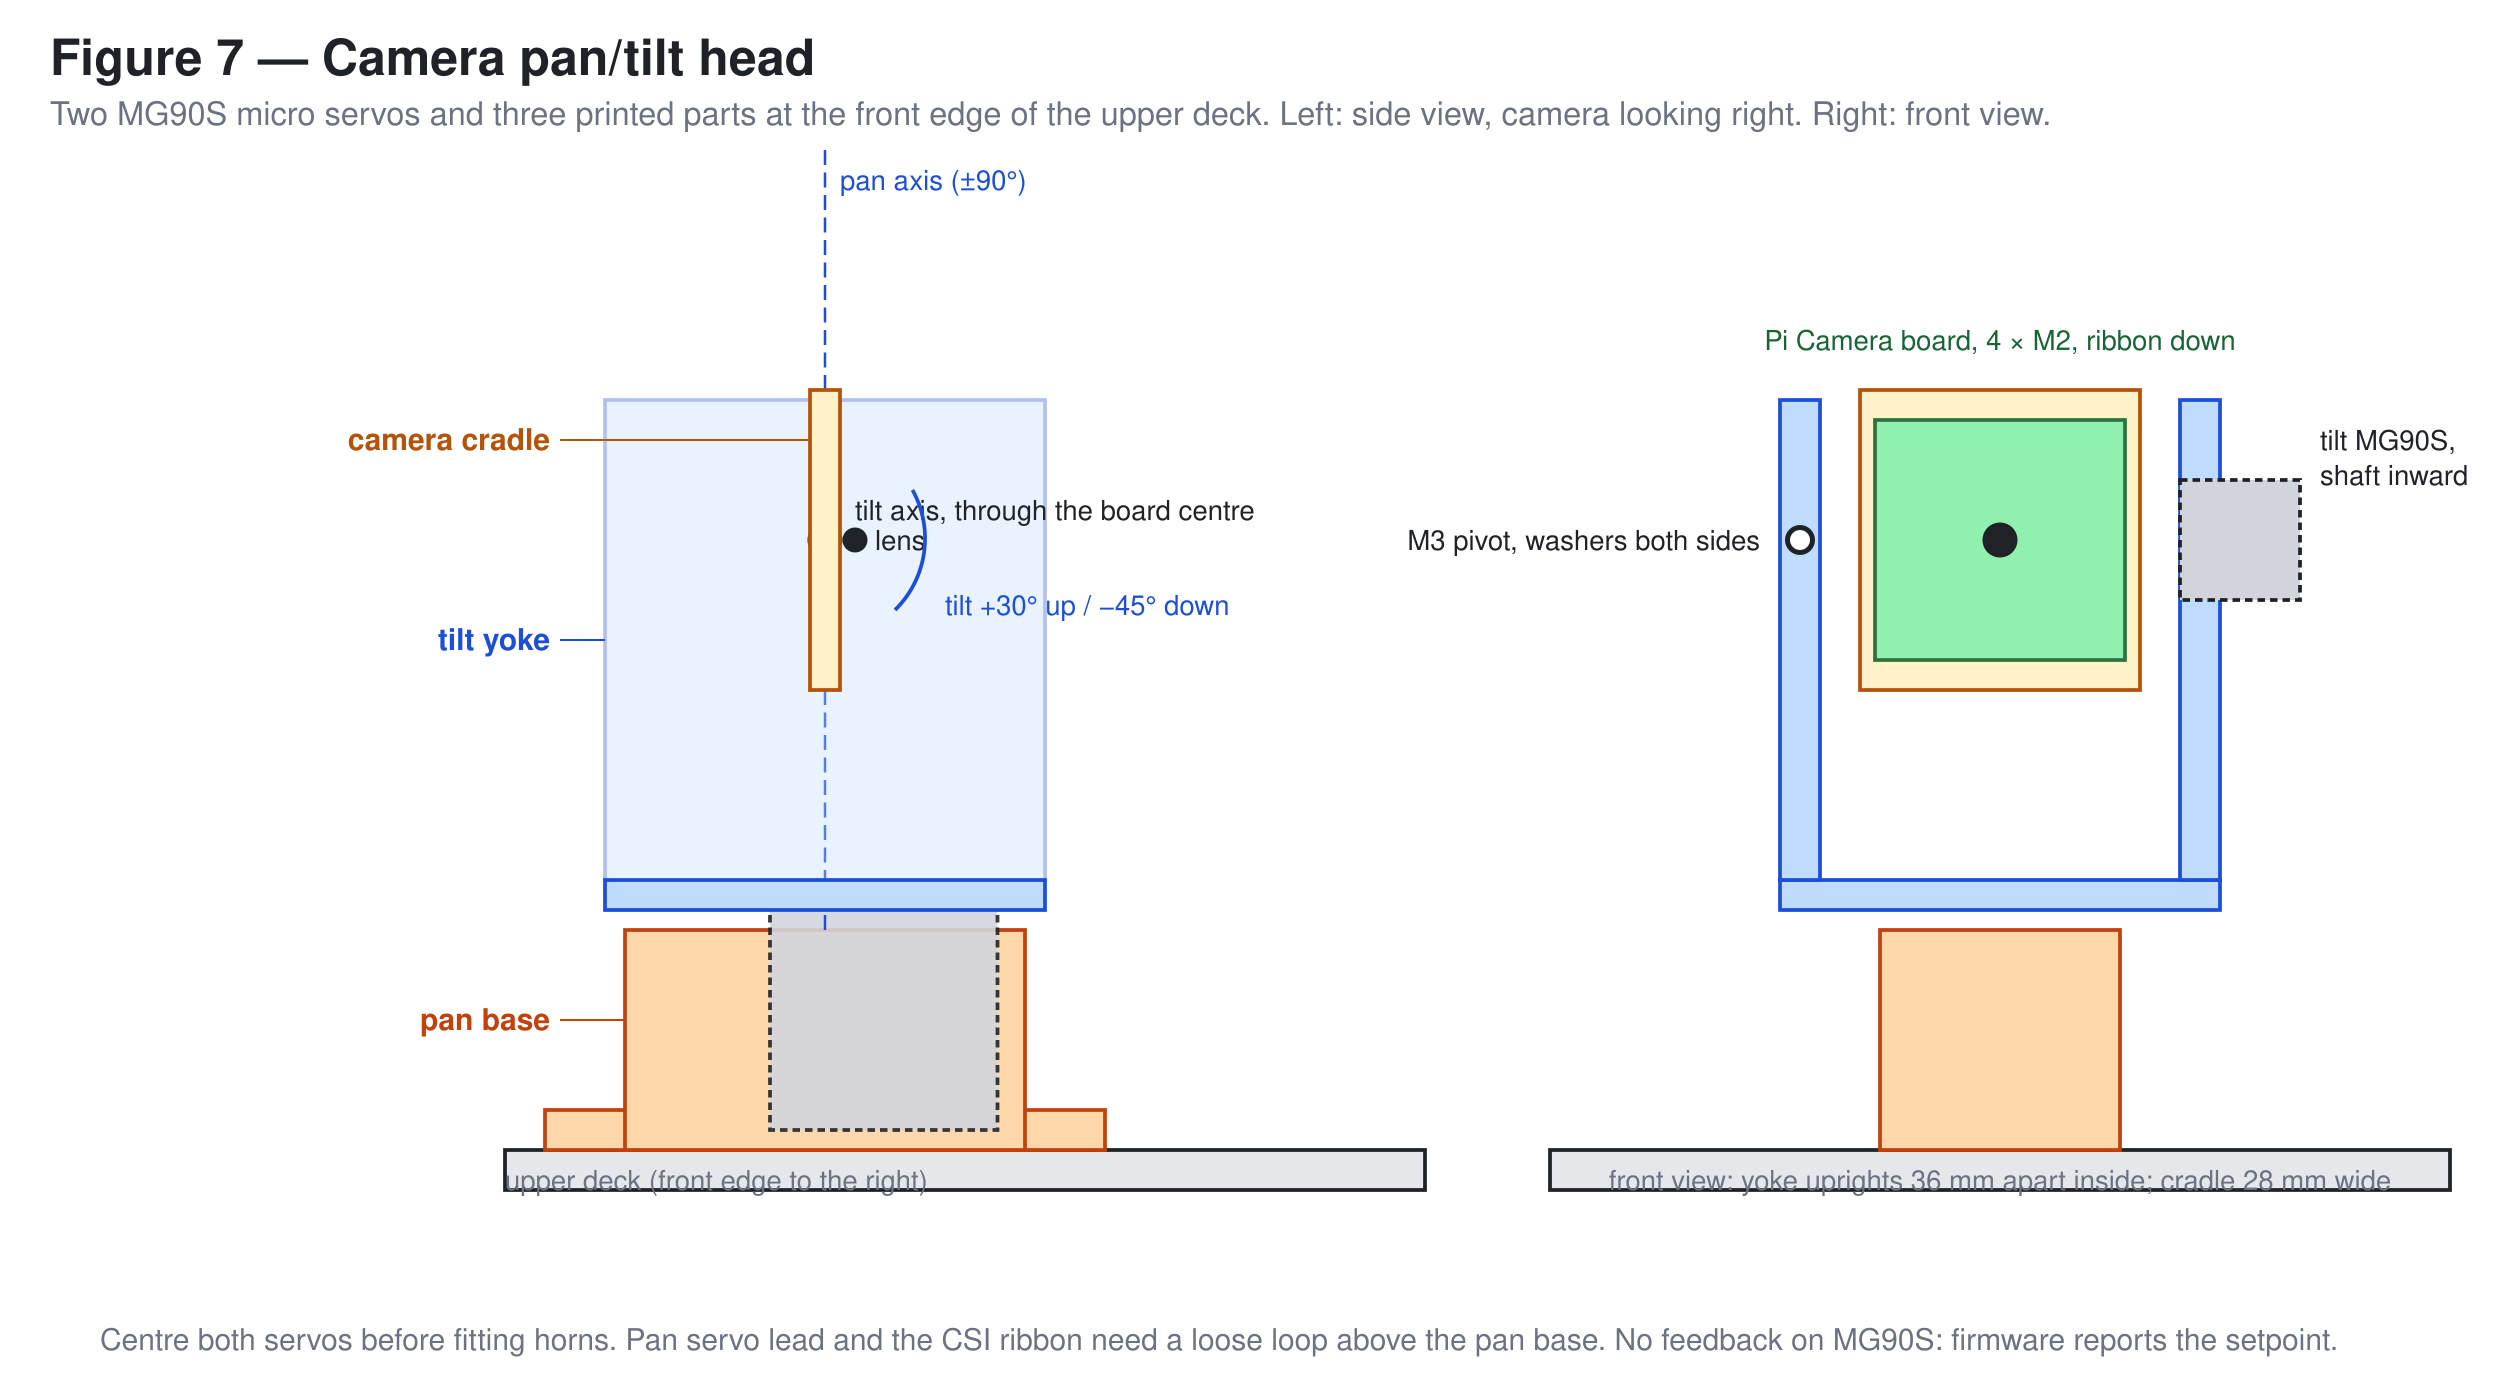
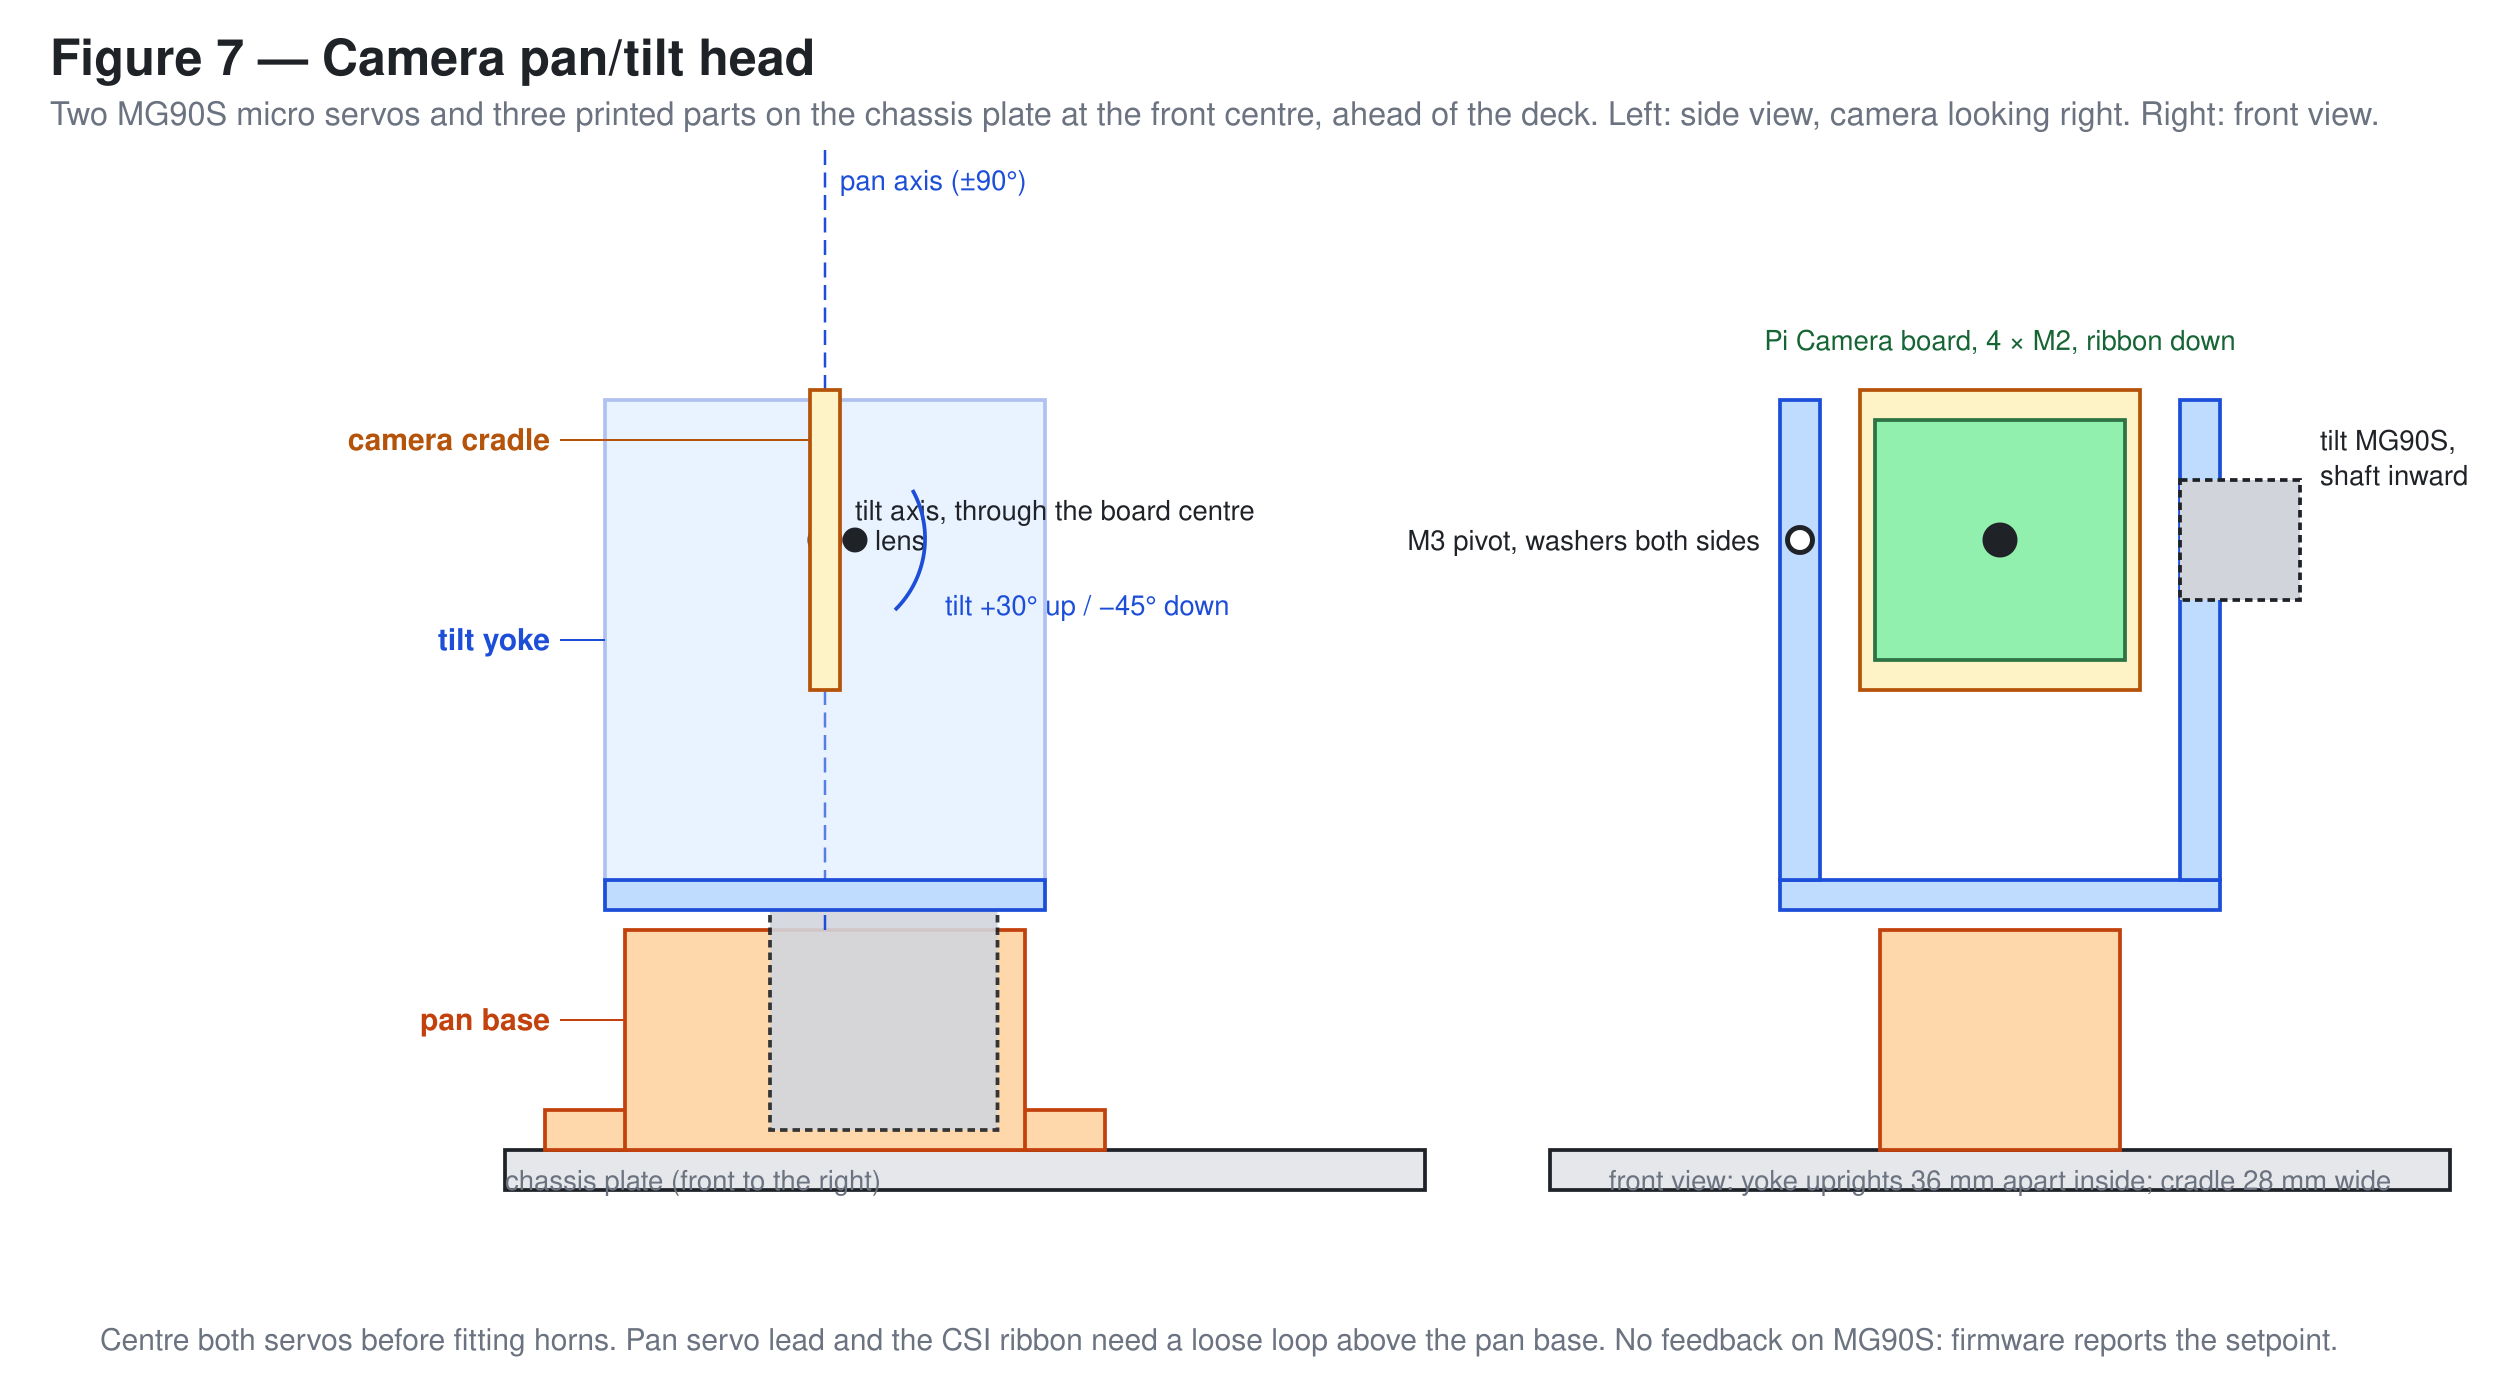
<svg xmlns="http://www.w3.org/2000/svg" viewBox="0 0 1000 560" width="1000" height="560">
  <rect width="100%" height="100%" fill="white" />
  <text x="20" y="30" font-family="Helvetica, Arial, sans-serif" font-size="20" font-weight="bold" fill="#1f2328">Figure 7 — Camera pan/tilt head</text>
-   <text x="20" y="50" font-family="Helvetica, Arial, sans-serif" font-size="13" fill="#6b7280">Two MG90S micro servos and three printed parts at the front edge of the upper deck. Left: side view, camera looking right. Right: front view.</text>
+   <text x="20" y="50" font-family="Helvetica, Arial, sans-serif" font-size="13" fill="#6b7280">Two MG90S micro servos and three printed parts on the chassis plate at the front centre, ahead of the deck. Left: side view, camera looking right. Right: front view.</text>
  <rect x="202" y="460" width="368" height="16" fill="#e5e7eb" stroke="#1f2328" stroke-width="1.5" opacity="1" />
-   <text x="202" y="476" font-family="Helvetica, Arial, sans-serif" font-size="11" fill="#6b7280">upper deck (front edge to the right)</text>
+   <text x="202" y="476" font-family="Helvetica, Arial, sans-serif" font-size="11" fill="#6b7280">chassis plate (front to the right)</text>
  <rect x="218" y="444" width="224" height="16" fill="#fed7aa" stroke="#c2410c" stroke-width="1.5" opacity="1" />
  <rect x="250" y="372" width="160" height="88" fill="#fed7aa" stroke="#c2410c" stroke-width="1.5" opacity="1" />
  <rect x="308" y="362" width="91" height="90" fill="#d1d5db" stroke="#1f2328" stroke-width="1.5" stroke-dasharray="3 2" opacity="0.9" />
  <line x1="330" y1="372" x2="330" y2="60" stroke="#1d4ed8" stroke-width="1" stroke-dasharray="6 3" />
  <text x="336" y="76" font-family="Helvetica, Arial, sans-serif" font-size="11" fill="#1d4ed8">pan axis (±90°)</text>
  <rect x="242" y="352" width="176" height="12" fill="#bfdbfe" stroke="#1d4ed8" stroke-width="1.5" opacity="1" />
  <rect x="242" y="160" width="176" height="192" fill="#bfdbfe" stroke="#1d4ed8" stroke-width="1.5" opacity="0.35" />
  <circle cx="330" cy="216" r="6" fill="white" stroke="#1f2328" stroke-width="2" />
  <text x="342" y="208" font-family="Helvetica, Arial, sans-serif" font-size="11" fill="#1f2328">tilt axis, through the board centre</text>
  <rect x="324" y="156" width="12" height="120" fill="#fef3c7" stroke="#b45309" stroke-width="1.5" opacity="1" />
  <circle cx="342" cy="216" r="5" fill="#1f2328" />
  <text x="350" y="220" font-family="Helvetica, Arial, sans-serif" font-size="11" fill="#1f2328">lens</text>
  <path d="M 365 196 A 40 40 0 0 1 358 244" fill="none" stroke="#1d4ed8" stroke-width="1.5" />
  <text x="378" y="246" font-family="Helvetica, Arial, sans-serif" font-size="11" fill="#1d4ed8">tilt +30° up / −45° down</text>
  <text x="220" y="412" font-family="Helvetica, Arial, sans-serif" font-size="12" fill="#c2410c" font-weight="bold" text-anchor="end">pan base</text>
  <text x="220" y="260" font-family="Helvetica, Arial, sans-serif" font-size="12" fill="#1d4ed8" font-weight="bold" text-anchor="end">tilt yoke</text>
  <text x="220" y="180" font-family="Helvetica, Arial, sans-serif" font-size="12" fill="#b45309" font-weight="bold" text-anchor="end">camera cradle</text>
  <line x1="224" y1="408" x2="250" y2="408" stroke="#c2410c" stroke-width="0.8" />
  <line x1="224" y1="256" x2="242" y2="256" stroke="#1d4ed8" stroke-width="0.8" />
  <line x1="224" y1="176" x2="324.0" y2="176" stroke="#b45309" stroke-width="0.8" />
  <rect x="620" y="460" width="360" height="16" fill="#e5e7eb" stroke="#1f2328" stroke-width="1.5" opacity="1" />
  <rect x="752" y="372" width="96" height="88" fill="#fed7aa" stroke="#c2410c" stroke-width="1.5" opacity="1" />
  <rect x="712" y="352" width="176" height="12" fill="#bfdbfe" stroke="#1d4ed8" stroke-width="1.5" opacity="1" />
  <rect x="712" y="160" width="16" height="192" fill="#bfdbfe" stroke="#1d4ed8" stroke-width="1.5" opacity="1" />
  <rect x="872" y="160" width="16" height="192" fill="#bfdbfe" stroke="#1d4ed8" stroke-width="1.5" opacity="1" />
  <rect x="872" y="192" width="48" height="48" fill="#d1d5db" stroke="#1f2328" stroke-width="1.5" stroke-dasharray="3 2" opacity="1" />
  <text x="928" y="180" font-family="Helvetica, Arial, sans-serif" font-size="11" fill="#1f2328">tilt MG90S,</text>
  <text x="928" y="194" font-family="Helvetica, Arial, sans-serif" font-size="11" fill="#1f2328">shaft inward</text>
  <circle cx="720" cy="216" r="5" fill="white" stroke="#1f2328" stroke-width="2" />
  <text x="704" y="220" font-family="Helvetica, Arial, sans-serif" font-size="11" fill="#1f2328" text-anchor="end">M3 pivot, washers both sides</text>
  <rect x="744" y="156" width="112" height="120" fill="#fef3c7" stroke="#b45309" stroke-width="1.5" opacity="1" />
  <rect x="750" y="168" width="100" height="96" fill="#86efac" stroke="#166534" stroke-width="1.5" opacity="0.9" />
  <circle cx="800" cy="216" r="7" fill="#1f2328" />
  <text x="800" y="140" font-family="Helvetica, Arial, sans-serif" font-size="11" fill="#166534" text-anchor="middle">Pi Camera board, 4 × M2, ribbon down</text>
  <text x="800" y="476" font-family="Helvetica, Arial, sans-serif" font-size="11" fill="#6b7280" text-anchor="middle">front view: yoke uprights 36 mm apart inside; cradle 28 mm wide</text>
  <text x="40" y="540" font-family="Helvetica, Arial, sans-serif" font-size="12" fill="#6b7280">Centre both servos before fitting horns. Pan servo lead and the CSI ribbon need a loose loop above the pan base. No feedback on MG90S: firmware reports the setpoint.</text>
</svg>
